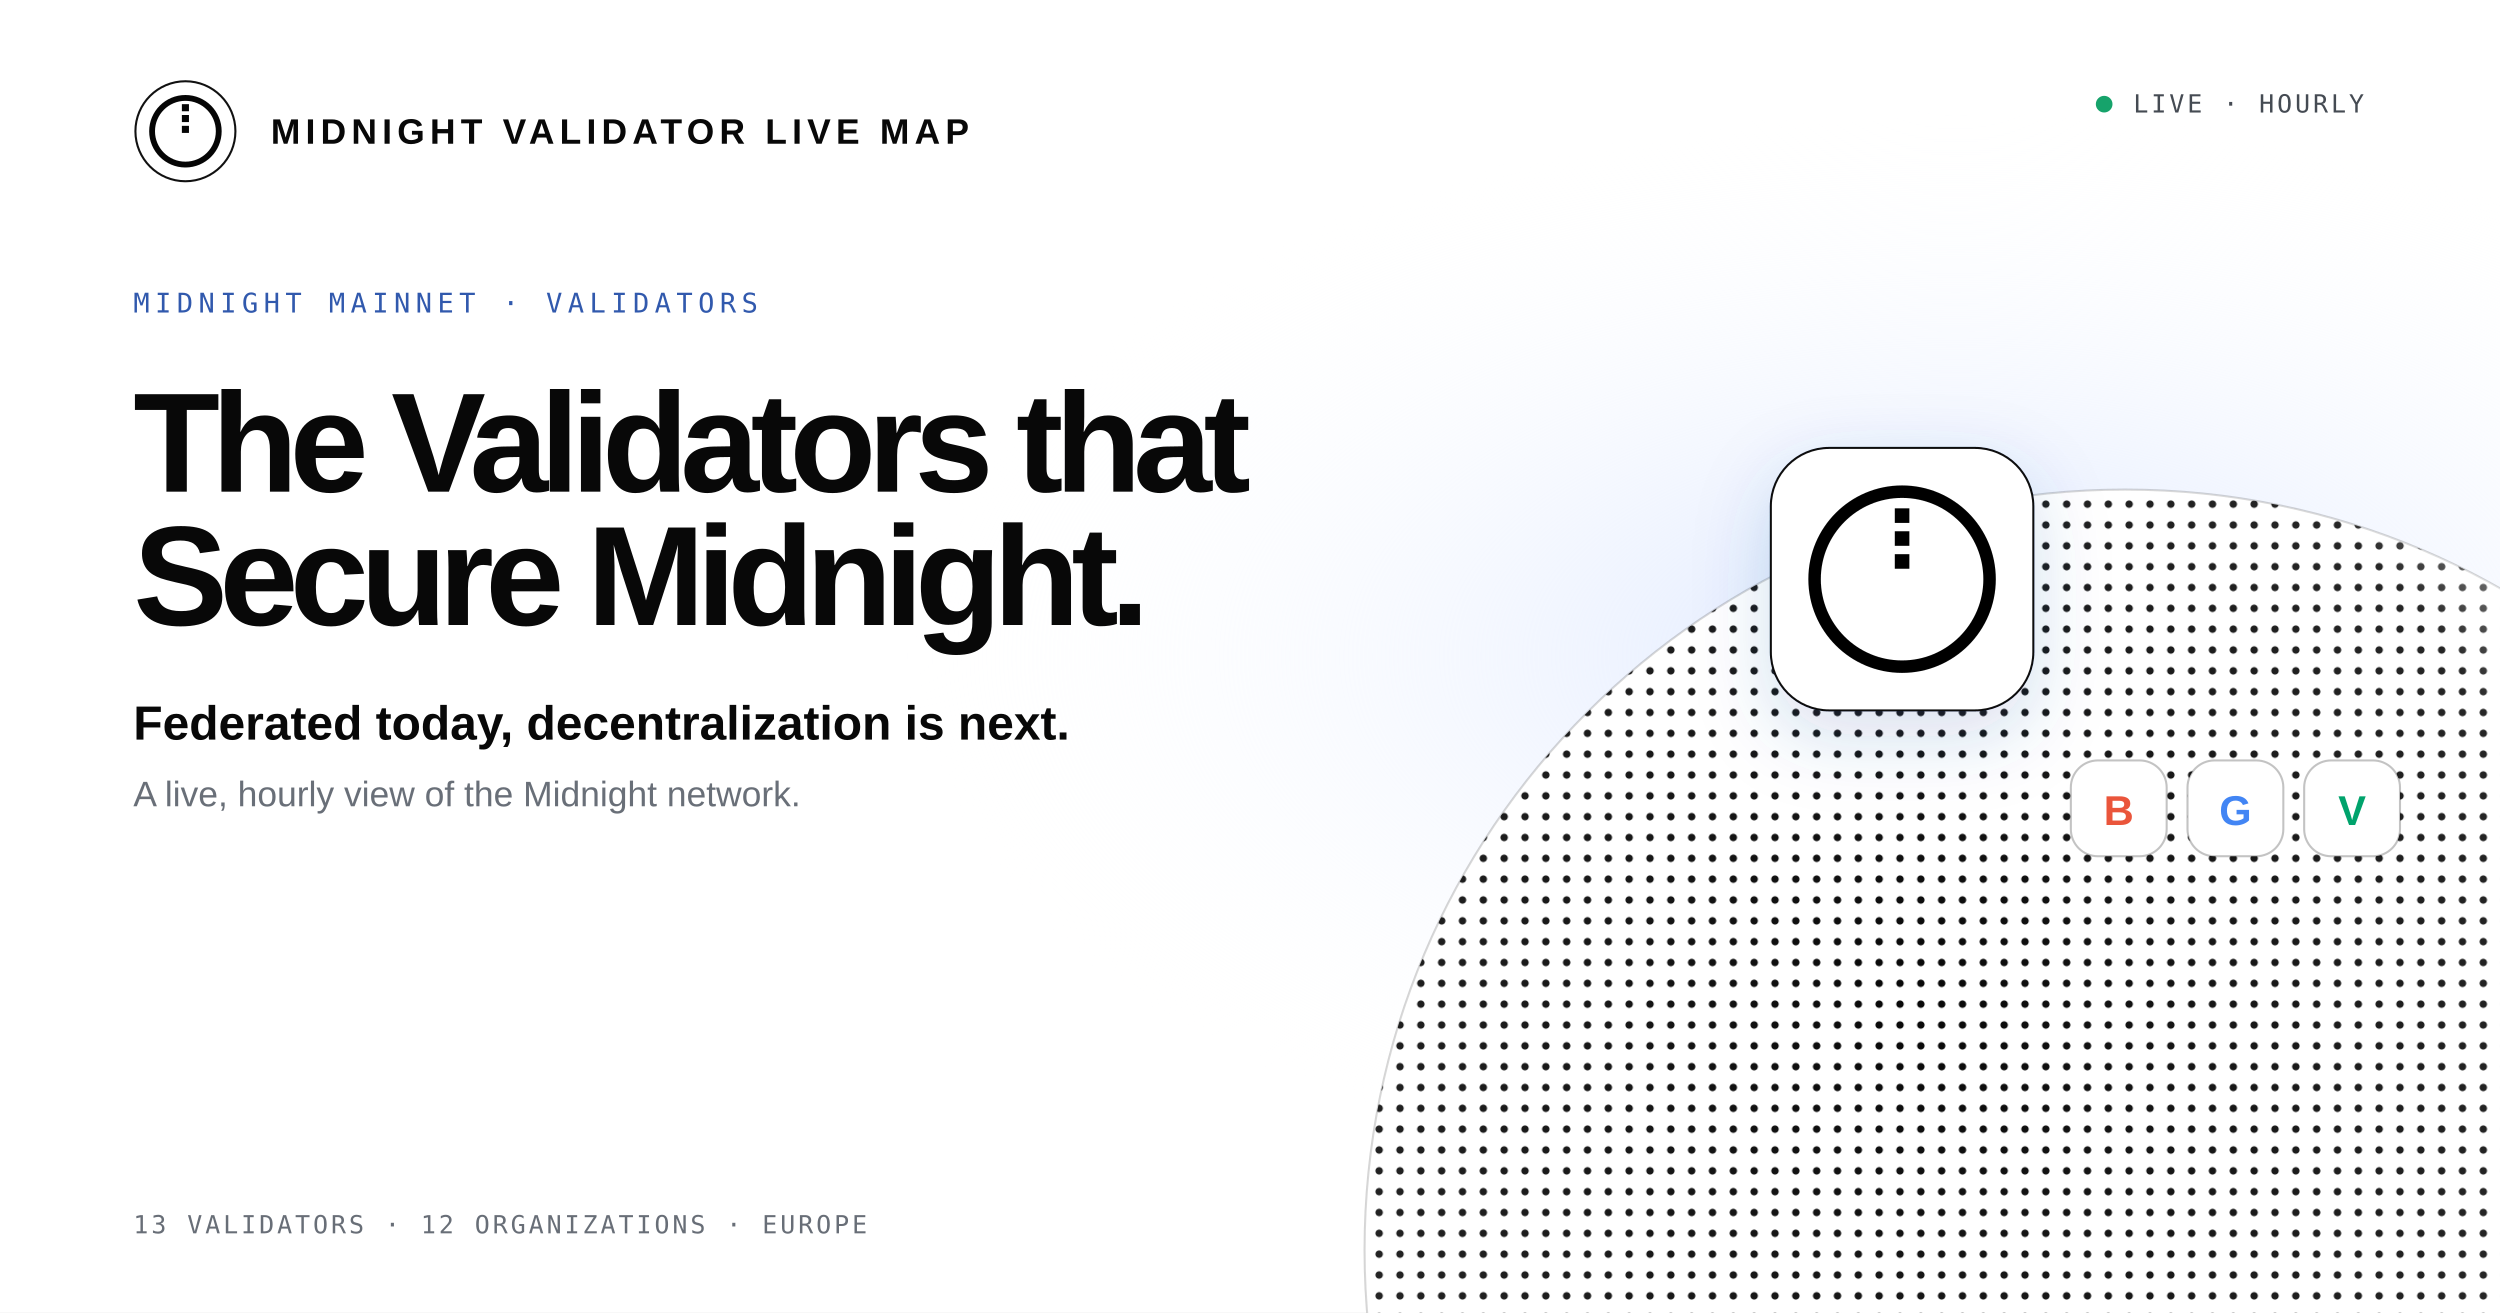
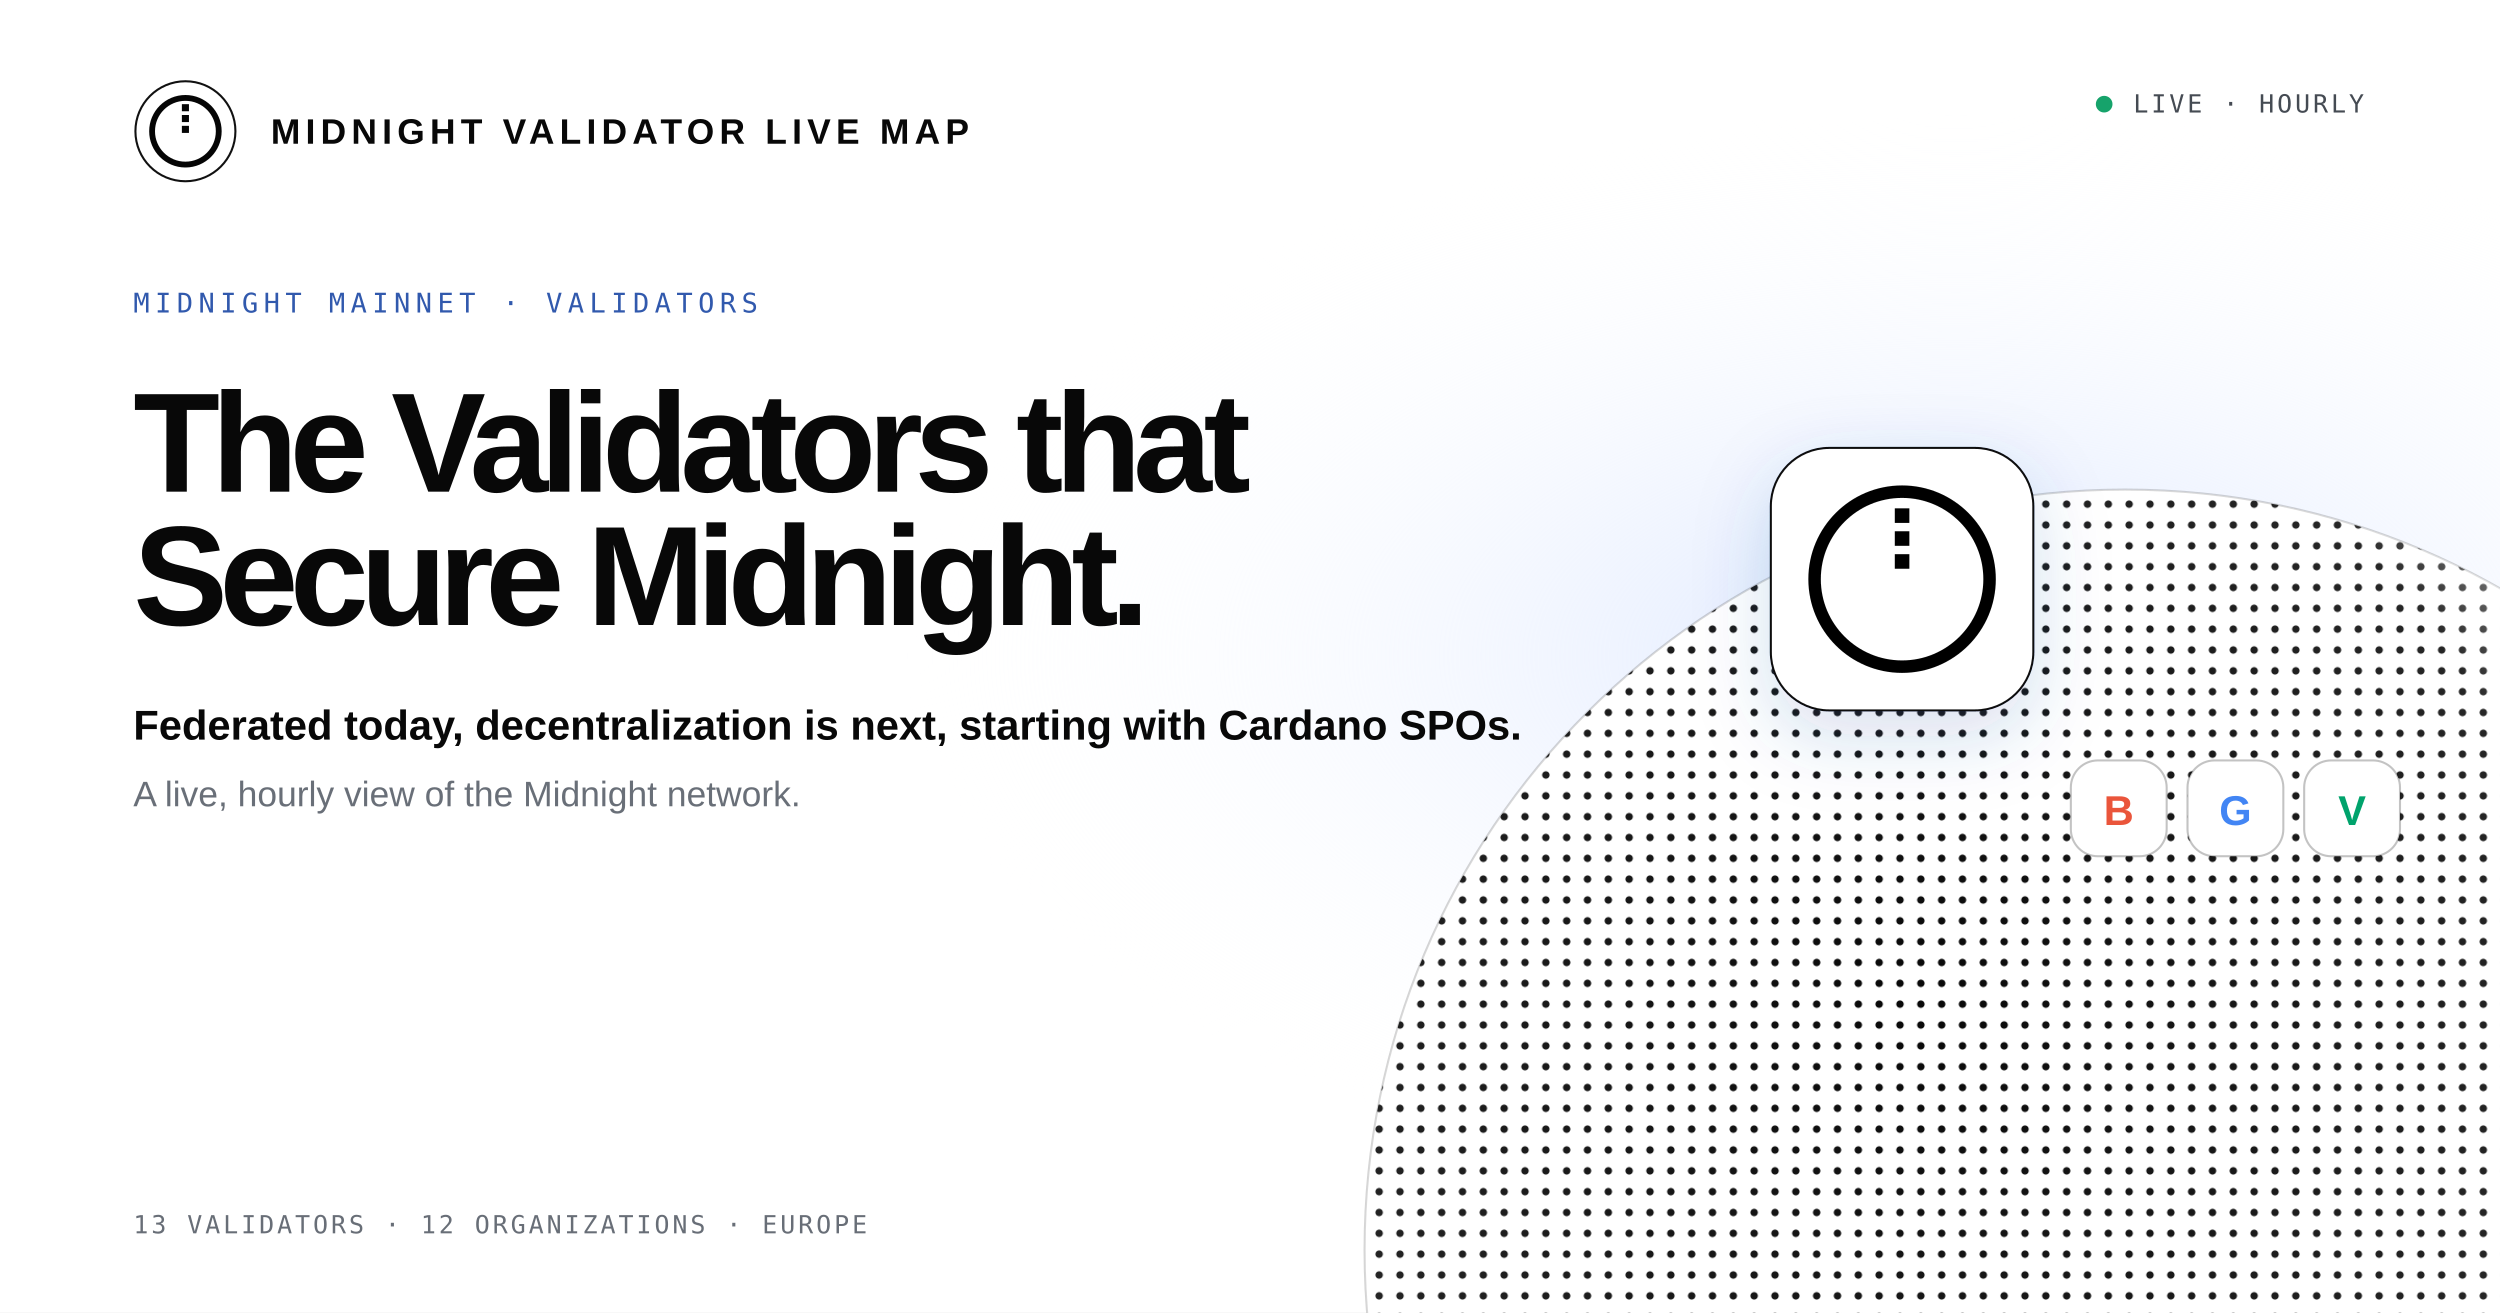
<svg xmlns="http://www.w3.org/2000/svg" width="1200" height="630" viewBox="0 0 1200 630">
  <defs>
    <pattern id="dots" width="10" height="10" patternUnits="userSpaceOnUse">
      <circle cx="2" cy="2" r="1.8" fill="#080808" />
    </pattern>
    <radialGradient id="fade" cx="36%" cy="34%" r="68%">
      <stop offset="0" stop-color="#fff" stop-opacity="0" />
      <stop offset=".62" stop-color="#fff" stop-opacity=".12" />
      <stop offset=".84" stop-color="#fff" stop-opacity=".92" />
      <stop offset="1" stop-color="#fff" />
    </radialGradient>
    <radialGradient id="blue" cx="78%" cy="50%" r="42%">
      <stop offset="0" stop-color="#dce7ff" />
      <stop offset="1" stop-color="#fff" stop-opacity="0" />
    </radialGradient>
    <filter id="shadow" x="-50%" y="-50%" width="200%" height="200%">
      <feDropShadow dx="0" dy="12" stdDeviation="18" flood-color="#2456a8" flood-opacity=".18" />
    </filter>
  </defs>
  <rect width="1200" height="630" fill="#fff" />
  <rect width="1200" height="630" fill="url(#blue)" />
  <g transform="translate(64 38)">
    <circle cx="25" cy="25" r="24" fill="#fff" stroke="#111" />
    <circle cx="25" cy="25" r="16" fill="none" stroke="#050505" stroke-width="2.8" />
    <rect x="23.3" y="12" width="3.4" height="3.4" fill="#050505" />
    <rect x="23.3" y="17.2" width="3.4" height="3.4" fill="#050505" />
    <rect x="23.3" y="22.4" width="3.4" height="3.4" fill="#050505" />
    <text x="66" y="31" fill="#080808" font-family="Arial, Helvetica, sans-serif" font-size="17" font-weight="700" letter-spacing="2.5">MIDNIGHT VALIDATOR LIVE MAP</text>
  </g>
  <g transform="translate(1010 54)">
    <circle cx="0" cy="-4" r="4" fill="#16a36b" />
    <text x="14" y="0" fill="#454b53" font-family="monospace" font-size="12" letter-spacing="1.4">LIVE · HOURLY</text>
  </g>
  <g transform="translate(64 150)">
    <text fill="#3159ad" font-family="monospace" font-size="13" letter-spacing="2.6">MIDNIGHT MAINNET · VALIDATORS</text>
    <text y="86" fill="#080808" font-family="Arial, Helvetica, sans-serif" font-size="68" font-weight="700" letter-spacing="-4">The Validators that</text>
    <text y="150" fill="#080808" font-family="Arial, Helvetica, sans-serif" font-size="68" font-weight="700" letter-spacing="-4">Secure Midnight.</text>
-     <text y="205" fill="#080808" font-family="Arial, Helvetica, sans-serif" font-size="23" font-weight="700">Federated today, decentralization is next.</text>
+     <text y="205" fill="#080808" font-family="Arial, Helvetica, sans-serif" font-size="20" font-weight="700">Federated today, decentralization is next, starting with Cardano SPOs.</text>
    <text y="237" fill="#696f78" font-family="Arial, Helvetica, sans-serif" font-size="17">A live, hourly view of the Midnight network.</text>
  </g>
  <g>
    <circle cx="1020" cy="600" r="365" fill="#fff" stroke="#111" stroke-opacity=".18" />
    <circle cx="1020" cy="600" r="365" fill="url(#dots)" />
    <circle cx="1020" cy="600" r="365" fill="url(#fade)" />
  </g>
  <g transform="translate(850 215)" filter="url(#shadow)">
    <rect width="126" height="126" rx="28" fill="#fff" stroke="#111" />
    <circle cx="63" cy="63" r="42" fill="none" stroke="#050505" stroke-width="6" />
    <rect x="59.5" y="29" width="7" height="7" fill="#050505" />
    <rect x="59.5" y="40" width="7" height="7" fill="#050505" />
    <rect x="59.5" y="51" width="7" height="7" fill="#050505" />
  </g>
  <g transform="translate(994 365)" font-family="Arial, Helvetica, sans-serif" font-size="20" font-weight="700" text-anchor="middle">
    <g>
      <rect width="46" height="46" rx="13" fill="#fff" stroke="#111" stroke-opacity=".25" />
      <text x="23" y="31" fill="#ea553b">B</text>
    </g>
    <g transform="translate(56)">
      <rect width="46" height="46" rx="13" fill="#fff" stroke="#111" stroke-opacity=".25" />
      <text x="23" y="31" fill="#4285f4">G</text>
    </g>
    <g transform="translate(112)">
      <rect width="46" height="46" rx="13" fill="#fff" stroke="#111" stroke-opacity=".25" />
      <text x="23" y="31" fill="#00a36c">V</text>
    </g>
  </g>
  <text x="64" y="592" fill="#686e77" font-family="monospace" font-size="12" letter-spacing="1.4">13 VALIDATORS · 12 ORGANIZATIONS · EUROPE</text>
</svg>
